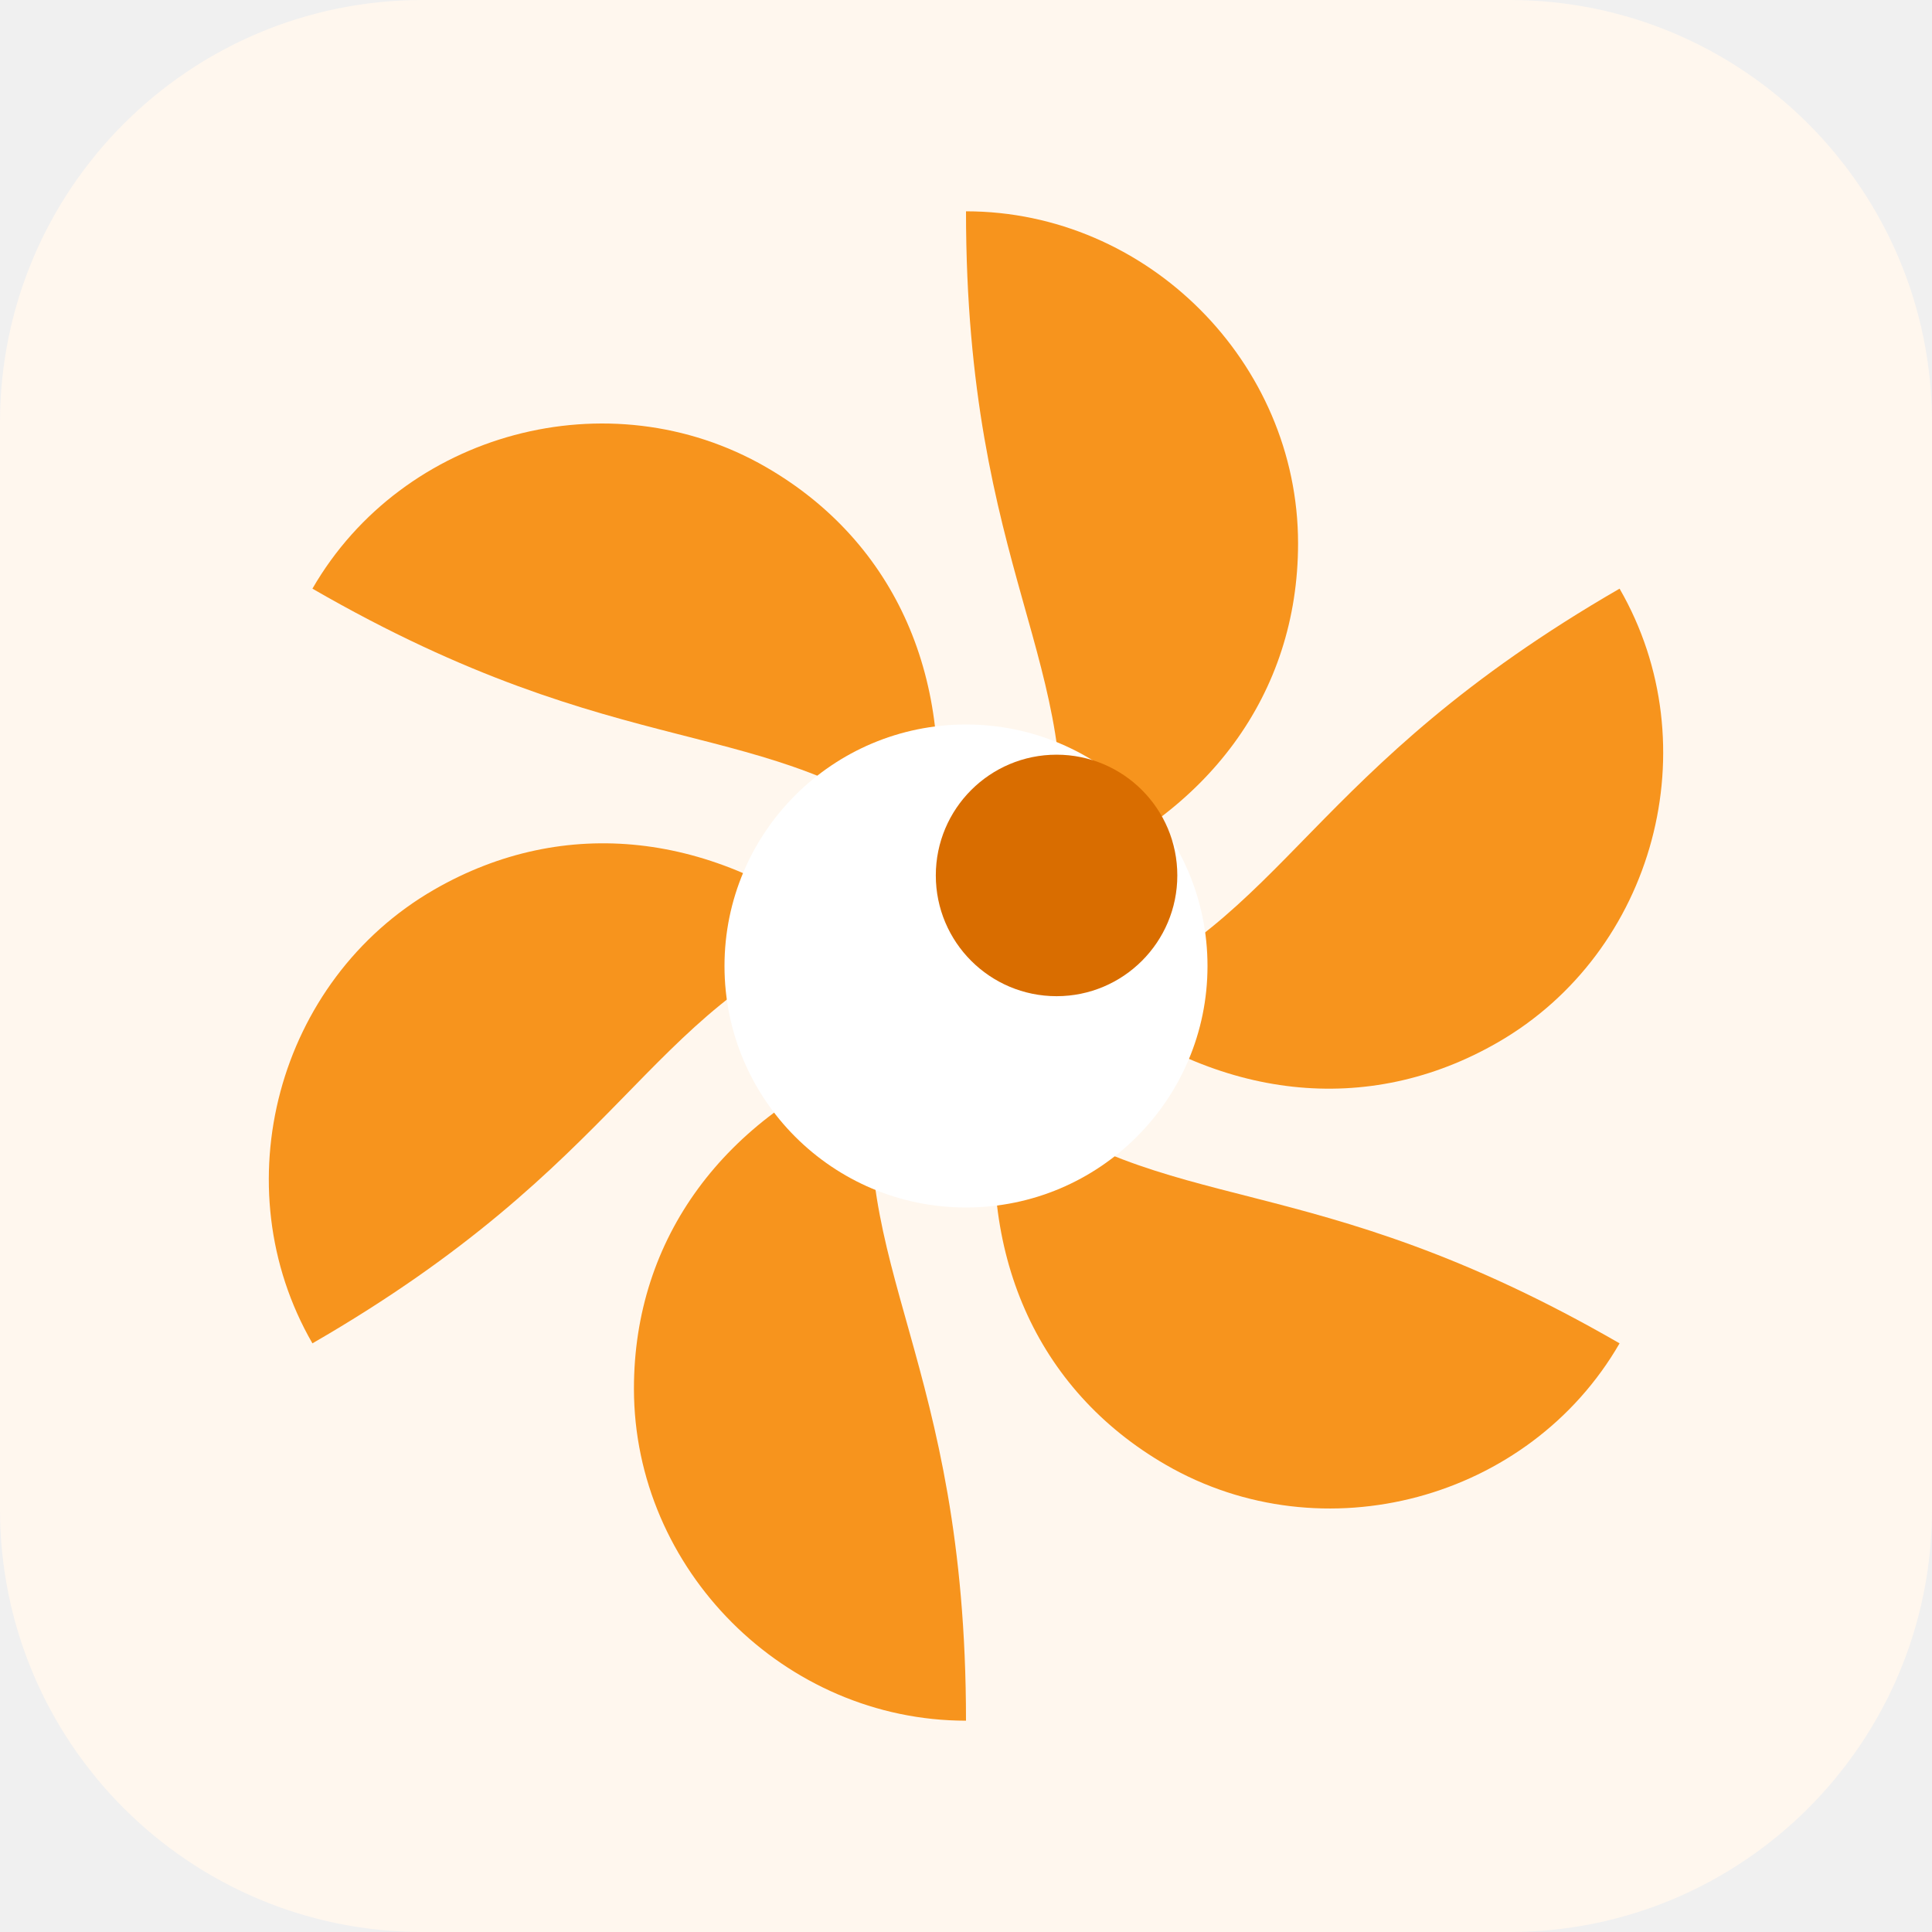
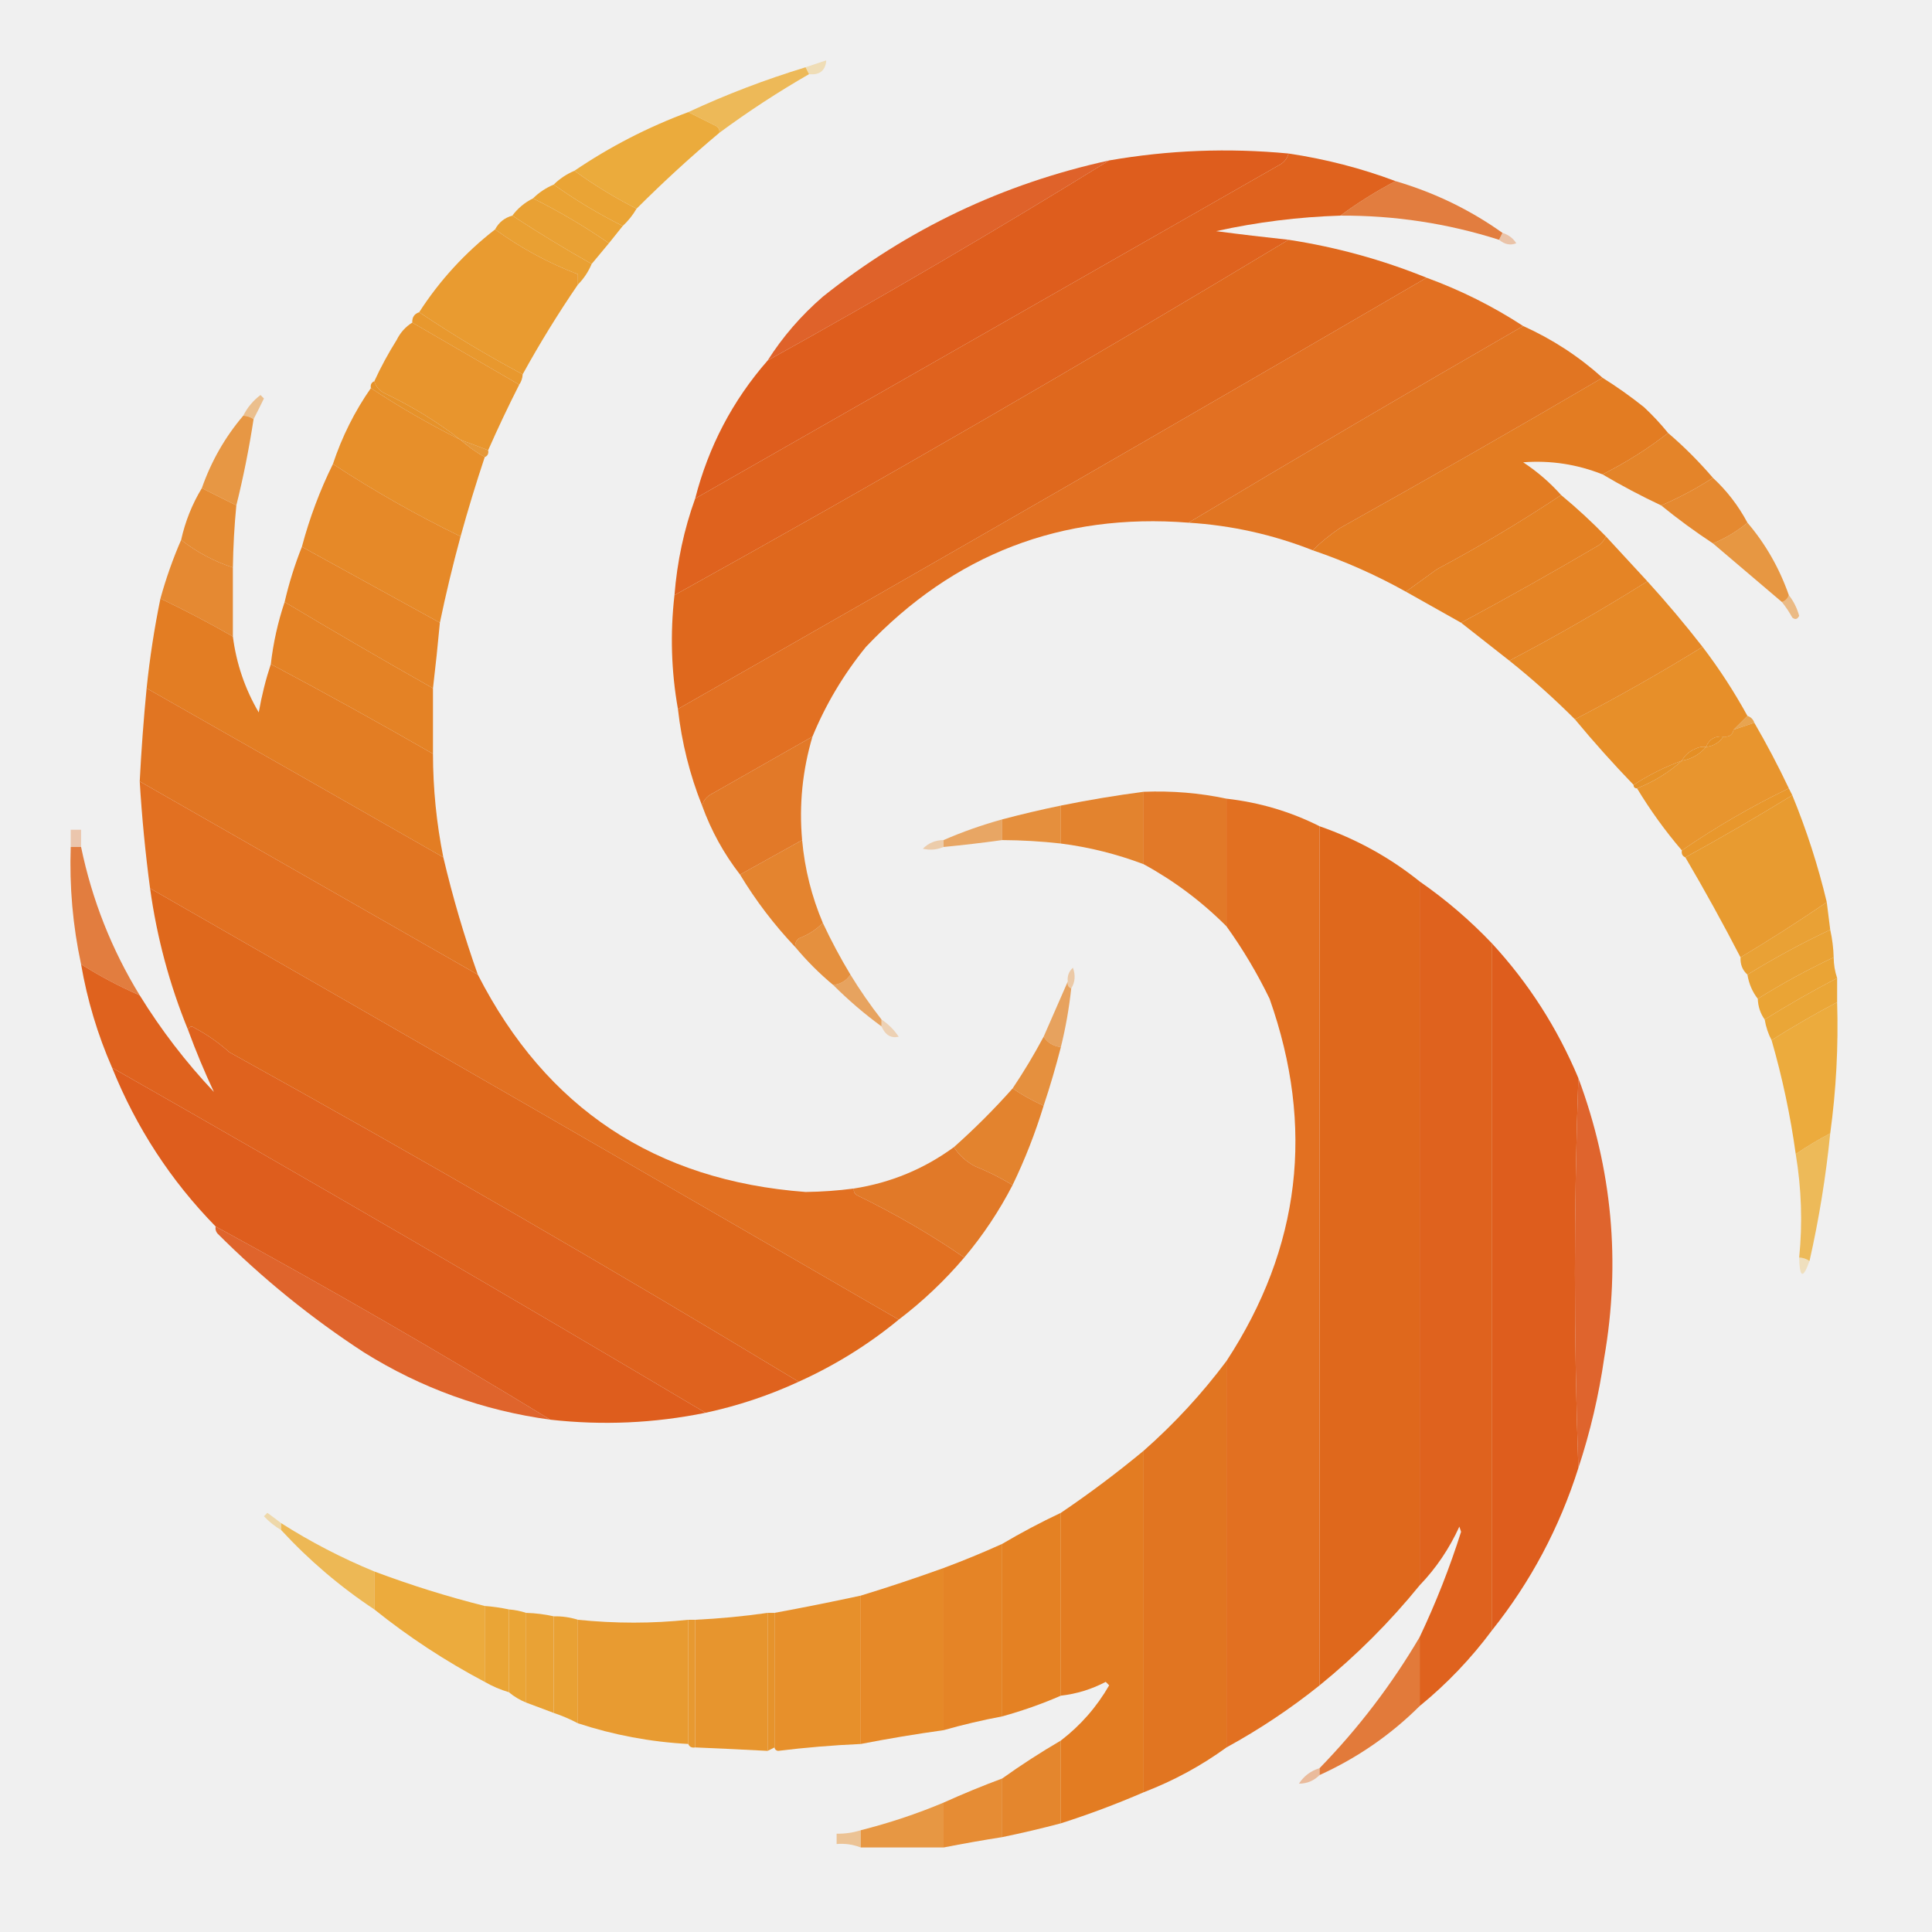
- <svg xmlns="http://www.w3.org/2000/svg" viewBox="0 0 64 64">
-   <rect width="64" height="64" rx="14" fill="#fff7ee" />
-   <g fill="#f7941d" transform="translate(32 32)">
-     <path d="M0-25c6 0 11 5 11 11 0 5-3 9-8 11C4-10 0-13 0-25z" />
-     <path d="M0-25c6 0 11 5 11 11 0 5-3 9-8 11C4-10 0-13 0-25z" transform="rotate(60)" />
-     <path d="M0-25c6 0 11 5 11 11 0 5-3 9-8 11C4-10 0-13 0-25z" transform="rotate(120)" />
-     <path d="M0-25c6 0 11 5 11 11 0 5-3 9-8 11C4-10 0-13 0-25z" transform="rotate(180)" />
-     <path d="M0-25c6 0 11 5 11 11 0 5-3 9-8 11C4-10 0-13 0-25z" transform="rotate(240)" />
-     <path d="M0-25c6 0 11 5 11 11 0 5-3 9-8 11C4-10 0-13 0-25z" transform="rotate(300)" />
-   </g>
-   <circle cx="32" cy="32" r="8" fill="#ffffff" />
-   <circle cx="35" cy="29" r="4" fill="#d96d00" />
+ <svg xmlns="http://www.w3.org/2000/svg" viewBox="40 240 540 560" width="64" height="64" style="shape-rendering:geometricPrecision; text-rendering:geometricPrecision; image-rendering:optimizeQuality; fill-rule:evenodd; clip-rule:evenodd">
+   <g>
+     <path d="M 264.5,261.5 C 264.167,260.833 263.833,260.167 263.5,259.5C 265.5,258.833 267.5,258.167 269.5,257.5C 269.254,260.47 267.588,261.803 264.5,261.5 Z" fill="#ecaf31" style="opacity:0.307" />
+   </g>
+   <g>
+     <path d="M 263.5,259.5 C 263.833,260.167 264.167,260.833 264.5,261.5C 255.528,266.656 246.862,272.322 238.5,278.5C 238.631,277.624 238.298,276.957 237.5,276.5C 234.81,275.147 232.144,273.814 229.5,272.5C 240.45,267.402 251.783,263.068 263.5,259.5 Z" fill="#ecab30" style="opacity:0.791" />
+   </g>
+   <g>
+     <path d="M 229.5,272.5 C 232.144,273.814 234.81,275.147 237.5,276.5C 238.298,276.957 238.631,277.624 238.5,278.5C 230.226,285.437 222.226,292.77 214.5,300.5C 208.16,297.271 202.16,293.604 196.5,289.5C 206.74,282.546 217.74,276.879 229.5,272.5 Z" fill="#eba52d" style="opacity:0.924" />
+   </g>
+   <g>
+     <path d="M 403.5,284.5 C 403.063,286.074 402.063,287.241 400.5,288C 344.135,320.18 287.802,352.347 231.5,384.5C 235.38,369.401 242.38,356.067 252.5,344.5C 286.022,325.911 319.022,306.578 351.5,286.5C 368.738,283.504 386.071,282.837 403.5,284.5 Z" fill="#dd5a19" style="opacity:0.984" />
+   </g>
+   <g>
+     <path d="M 403.5,284.5 C 414.191,286.089 424.524,288.755 434.5,292.5C 428.902,295.436 423.568,298.77 418.5,302.5C 406.361,302.881 394.361,304.381 382.5,307C 389.504,307.924 396.504,308.757 403.5,309.5C 344.943,344.792 285.609,379.125 225.5,412.5C 226.266,402.784 228.266,393.451 231.5,384.5C 287.802,352.347 344.135,320.18 400.5,288C 402.063,287.241 403.063,286.074 403.5,284.5 Z" fill="#de601a" style="opacity:0.981" />
+   </g>
+   <g>
+     <path d="M 351.5,286.5 C 319.022,306.578 286.022,325.911 252.5,344.5C 256.854,337.635 262.187,331.468 268.5,326C 293.017,306.41 320.684,293.243 351.5,286.5 Z" fill="#dd5619" style="opacity:0.92" />
+   </g>
+   <g>
+     <path d="M 196.5,289.5 C 202.16,293.604 208.16,297.271 214.5,300.5C 213.396,302.389 212.063,304.055 210.5,305.5C 203.466,301.988 196.799,297.988 190.5,293.5C 192.205,291.808 194.205,290.475 196.5,289.5 Z" fill="#eaa12c" style="opacity:0.952" />
+   </g>
+   <g>
+     <path d="M 434.5,292.5 C 445.747,295.794 456.081,300.794 465.5,307.5C 465.167,308.167 464.833,308.833 464.5,309.5C 449.579,304.749 434.246,302.416 418.5,302.5C 423.568,298.77 428.902,295.436 434.5,292.5 Z" fill="#df661b" style="opacity:0.833" />
+   </g>
+   <g>
+     <path d="M 190.5,293.5 C 196.799,297.988 203.466,301.988 210.5,305.5C 209.136,307.191 207.803,308.858 206.5,310.5C 199.532,305.678 192.199,301.344 184.5,297.5C 186.205,295.808 188.205,294.475 190.5,293.5 Z" fill="#eaa02b" style="opacity:0.951" />
+   </g>
+   <g>
+     <path d="M 184.5,297.5 C 192.199,301.344 199.532,305.678 206.5,310.5C 204.823,312.54 203.156,314.54 201.5,316.5C 193.67,312.086 186.003,307.419 178.5,302.5C 180.091,300.367 182.091,298.701 184.5,297.5 Z" fill="#e99e2c" style="opacity:0.956" />
+   </g>
+   <g>
+     <path d="M 178.5,302.5 C 186.003,307.419 193.67,312.086 201.5,316.5C 200.525,318.795 199.192,320.795 197.5,322.5C 197.5,321.5 197.5,320.5 197.5,319.5C 188.93,316.215 180.93,311.882 173.5,306.5C 174.579,304.457 176.246,303.124 178.5,302.5 Z" fill="#e99d2b" style="opacity:0.956" />
+   </g>
+   <g>
+     <path d="M 173.5,306.5 C 180.93,311.882 188.93,316.215 197.5,319.5C 197.5,320.5 197.5,321.5 197.5,322.5C 191.736,330.925 186.402,339.591 181.5,348.5C 171.198,343.015 161.198,337.015 151.5,330.5C 157.456,321.27 164.789,313.27 173.5,306.5 Z" fill="#e89829" style="opacity:0.966" />
+   </g>
+   <g>
+     <path d="M 465.5,307.5 C 467.2,308.016 468.533,309.016 469.5,310.5C 467.808,311.201 466.142,310.867 464.5,309.5C 464.833,308.833 465.167,308.167 465.5,307.5 Z" fill="#e06b1c" style="opacity:0.342" />
+   </g>
+   <g>
+     <path d="M 403.5,309.5 C 417.28,311.611 430.613,315.278 443.5,320.5C 371.476,362.484 299.142,404.151 226.5,445.5C 224.561,434.558 224.227,423.558 225.5,412.5C 285.609,379.125 344.943,344.792 403.5,309.5 Z" fill="#df671b" style="opacity:0.992" />
+   </g>
+   <g>
+     <path d="M 443.5,320.5 C 453.425,324.129 462.759,328.796 471.5,334.5C 438.934,353.276 406.601,372.276 374.5,391.5C 337.643,388.621 306.476,400.621 281,427.5C 274.522,435.468 269.355,444.135 265.5,453.5C 255.856,458.99 246.189,464.49 236.5,470C 234.937,470.759 233.937,471.926 233.5,473.5C 229.937,464.582 227.604,455.249 226.5,445.5C 299.142,404.151 371.476,362.484 443.5,320.5 Z" fill="#e16d1d" style="opacity:0.976" />
+   </g>
+   <g>
+     <path d="M 151.5,330.5 C 161.198,337.015 171.198,343.015 181.5,348.5C 181.443,349.609 181.11,350.609 180.5,351.5C 170.167,345.5 159.833,339.5 149.5,333.5C 149.427,331.973 150.094,330.973 151.5,330.5 Z" fill="#e79527" style="opacity:0.967" />
+   </g>
+   <g>
+     <path d="M 149.5,333.5 C 159.833,339.5 170.167,345.5 180.5,351.5C 177.292,357.821 174.292,364.154 171.5,370.5C 168.81,369.454 166.143,368.454 163.5,367.5C 156.796,362.298 149.463,357.798 141.5,354C 139.937,353.241 138.937,352.074 138.5,350.5C 140.388,346.394 142.554,342.394 145,338.5C 146.049,336.382 147.549,334.716 149.5,333.5 Z" fill="#e79227" style="opacity:0.97" />
+   </g>
+   <g>
+     <path d="M 471.5,334.5 C 479.982,338.327 487.648,343.327 494.5,349.5C 469.38,364.231 444.047,378.731 418.5,393C 415.58,394.946 412.913,397.113 410.5,399.5C 398.944,394.945 386.944,392.278 374.5,391.5C 406.601,372.276 438.934,353.276 471.5,334.5 Z" fill="#e1731e" style="opacity:0.984" />
+   </g>
+   <g>
+     <path d="M 494.5,349.5 C 498.617,352.068 502.617,354.902 506.5,358C 509.039,360.37 511.372,362.87 513.5,365.5C 507.674,370.047 501.341,374.047 494.5,377.5C 487.092,374.564 479.425,373.397 471.5,374C 475.612,376.712 479.278,379.878 482.5,383.5C 470.94,391.189 458.94,398.356 446.5,405C 443.433,407.188 440.433,409.355 437.5,411.5C 428.889,406.696 419.889,402.696 410.5,399.5C 412.913,397.113 415.58,394.946 418.5,393C 444.047,378.731 469.38,364.231 494.5,349.5 Z" fill="#e2791d" style="opacity:0.974" />
+   </g>
+   <g>
+     <path d="M 138.5,350.5 C 138.937,352.074 139.937,353.241 141.5,354C 149.463,357.798 156.796,362.298 163.5,367.5C 154.499,363.002 145.832,358.002 137.5,352.5C 137.328,351.508 137.662,350.842 138.5,350.5 Z" fill="#e58f25" style="opacity:0.974" />
+   </g>
+   <g>
+     <path d="M 137.5,352.5 C 145.832,358.002 154.499,363.002 163.5,367.5C 165.657,369.412 167.991,371.079 170.5,372.5C 167.969,380.095 165.635,387.762 163.5,395.5C 150.672,389.256 138.338,382.256 126.5,374.5C 129.132,366.57 132.798,359.237 137.5,352.5 Z" fill="#e68c24" style="opacity:0.97" />
+   </g>
+   <g>
+     <path d="M 103.5,361.5 C 102.609,360.89 101.609,360.557 100.5,360.5C 101.692,358.122 103.359,356.122 105.5,354.5C 105.833,354.833 106.167,355.167 106.5,355.5C 105.481,357.604 104.481,359.604 103.5,361.5 Z" fill="#e68a24" style="opacity:0.484" />
+   </g>
+   <g>
+     <path d="M 100.5,360.5 C 101.609,360.557 102.609,360.89 103.5,361.5C 102.195,370.025 100.528,378.359 98.5,386.5C 95.167,384.833 91.833,383.167 88.5,381.5C 91.239,373.677 95.239,366.677 100.5,360.5 Z" fill="#e58622" style="opacity:0.839" />
+   </g>
+   <g>
+     <path d="M 513.5,365.5 C 518.113,369.446 522.446,373.779 526.5,378.5C 521.74,381.588 516.74,384.255 511.5,386.5C 505.636,383.736 499.969,380.736 494.5,377.5C 501.341,374.047 507.674,370.047 513.5,365.5 Z" fill="#e37e1e" style="opacity:0.942" />
+   </g>
+   <g>
+     <path d="M 163.5,367.5 C 166.143,368.454 168.81,369.454 171.5,370.5C 171.672,371.492 171.338,372.158 170.5,372.5C 167.991,371.079 165.657,369.412 163.5,367.5 Z" fill="#e58f25" style="opacity:0.91" />
+   </g>
+   <g>
+     <path d="M 126.5,374.5 C 138.338,382.256 150.672,389.256 163.5,395.5C 161.243,403.791 159.243,412.124 157.5,420.5C 144.126,413.148 130.792,405.815 117.5,398.5C 119.736,390.115 122.736,382.115 126.5,374.5 Z" fill="#e58622" style="opacity:0.969" />
+   </g>
+   <g>
+     <path d="M 526.5,378.5 C 530.548,382.254 533.882,386.587 536.5,391.5C 533.534,393.988 530.201,395.988 526.5,397.5C 521.284,394.066 516.284,390.399 511.5,386.5C 516.74,384.255 521.74,381.588 526.5,378.5 Z" fill="#e48120" style="opacity:0.923" />
+   </g>
+   <g>
+     <path d="M 88.5,381.5 C 91.833,383.167 95.167,384.833 98.5,386.5C 97.926,392.484 97.593,398.484 97.5,404.5C 92.04,402.709 87.04,400.042 82.5,396.5C 83.704,391.105 85.704,386.105 88.5,381.5 Z" fill="#e48120" style="opacity:0.914" />
+   </g>
+   <g>
+     <path d="M 482.5,383.5 C 487.065,387.277 491.398,391.277 495.5,395.5C 495.047,396.458 494.381,397.292 493.5,398C 480.32,405.757 466.986,413.257 453.5,420.5C 448.194,417.512 442.861,414.512 437.5,411.5C 440.433,409.355 443.433,407.188 446.5,405C 458.94,398.356 470.94,391.189 482.5,383.5 Z" fill="#e37e1e" style="opacity:0.974" />
+   </g>
+   <g>
+     <path d="M 536.5,391.5 C 541.761,397.677 545.761,404.677 548.5,412.5C 548.167,413.5 547.5,414.167 546.5,414.5C 539.808,408.804 533.142,403.137 526.5,397.5C 530.201,395.988 533.534,393.988 536.5,391.5 Z" fill="#e58622" style="opacity:0.847" />
+   </g>
+   <g>
+     <path d="M 495.5,395.5 C 499.472,399.807 503.472,404.141 507.5,408.5C 494.425,416.701 481.092,424.368 467.5,431.5C 462.794,427.822 458.128,424.156 453.5,420.5C 466.986,413.257 480.32,405.757 493.5,398C 494.381,397.292 495.047,396.458 495.5,395.5 Z" fill="#e48120" style="opacity:0.974" />
+   </g>
+   <g>
+     <path d="M 82.5,396.5 C 87.04,400.042 92.04,402.709 97.5,404.5C 97.5,411.167 97.5,417.833 97.5,424.5C 90.653,420.576 83.653,416.91 76.5,413.5C 78.128,407.612 80.128,401.946 82.5,396.5 Z" fill="#e37e1e" style="opacity:0.906" />
+   </g>
+   <g>
+     <path d="M 117.5,398.5 C 130.792,405.815 144.126,413.148 157.5,420.5C 156.915,426.843 156.249,433.176 155.5,439.5C 141.093,431.357 126.76,423.024 112.5,414.5C 113.768,409.029 115.435,403.696 117.5,398.5 Z" fill="#e48120" style="opacity:0.972" />
+   </g>
+   <g>
+     <path d="M 507.5,408.5 C 513.061,414.608 518.394,420.941 523.5,427.5C 511.378,434.975 499.044,441.975 486.5,448.5C 480.439,442.434 474.106,436.767 467.5,431.5C 481.092,424.368 494.425,416.701 507.5,408.5 Z" fill="#e58622" style="opacity:0.973" />
+   </g>
+   <g>
+     <path d="M 548.5,412.5 C 549.864,414.22 550.864,416.22 551.5,418.5C 550.998,419.521 550.332,419.688 549.5,419C 548.614,417.385 547.614,415.885 546.5,414.5C 547.5,414.167 548.167,413.5 548.5,412.5 Z" fill="#e68a24" style="opacity:0.53" />
+   </g>
+   <g>
+     <path d="M 76.5,413.5 C 83.653,416.91 90.653,420.576 97.5,424.5C 98.51,432.364 101.01,439.697 105,446.5C 105.858,441.626 107.024,436.96 108.5,432.5C 124.346,440.921 140.013,449.588 155.5,458.5C 155.515,468.616 156.515,478.616 158.5,488.5C 129.79,472.097 101.124,455.764 72.5,439.5C 73.401,430.762 74.734,422.096 76.5,413.5 Z" fill="#e2791d" style="opacity:0.97" />
+   </g>
+   <g>
+     <path d="M 112.5,414.5 C 126.76,423.024 141.093,431.357 155.5,439.5C 155.5,445.833 155.5,452.167 155.5,458.5C 140.013,449.588 124.346,440.921 108.5,432.5C 109.207,426.339 110.541,420.339 112.5,414.5 Z" fill="#e37e1e" style="opacity:0.966" />
+   </g>
+   <g>
+     <path d="M 523.5,427.5 C 528.342,433.854 532.675,440.521 536.5,447.5C 535.167,448.833 533.833,450.167 532.5,451.5C 532.179,453.048 531.179,453.715 529.5,453.5C 527.067,453.273 525.401,454.273 524.5,456.5C 523.448,456.351 522.448,456.517 521.5,457C 519.681,457.74 518.348,458.907 517.5,460.5C 512.603,462.282 507.937,464.615 503.5,467.5C 497.609,461.396 491.942,455.063 486.5,448.5C 499.044,441.975 511.378,434.975 523.5,427.5 Z" fill="#e68c24" style="opacity:0.973" />
+   </g>
+   <g>
+     <path d="M 72.5,439.5 C 101.124,455.764 129.79,472.097 158.5,488.5C 161.216,500.034 164.549,511.367 168.5,522.5C 135.838,503.835 103.171,485.169 70.5,466.5C 70.96,457.472 71.627,448.472 72.5,439.5 Z" fill="#e1731e" style="opacity:0.983" />
+   </g>
+   <g>
+     <path d="M 536.5,447.5 C 537.5,447.833 538.167,448.5 538.5,449.5C 536.5,450.167 534.5,450.833 532.5,451.5C 533.833,450.167 535.167,448.833 536.5,447.5 Z" fill="#e58f25" style="opacity:0.788" />
+   </g>
+   <g>
+     <path d="M 538.5,449.5 C 542.088,455.675 545.422,462.009 548.5,468.5C 537.667,473.746 527.334,479.746 517.5,486.5C 512.679,480.862 508.346,474.862 504.5,468.5C 509.372,466.571 513.705,463.905 517.5,460.5C 520.326,460.002 522.66,458.669 524.5,456.5C 526.674,456.25 528.341,455.25 529.5,453.5C 531.179,453.715 532.179,453.048 532.5,451.5C 534.5,450.833 536.5,450.167 538.5,449.5 Z" fill="#e79227" style="opacity:0.968" />
+   </g>
+   <g>
+     <path d="M 681.5,450.5 C 710.502,450.333 739.502,450.5 768.5,451C 789.826,452.143 798.993,463.309 796,484.5C 786.562,487.022 777.062,489.355 767.5,491.5C 767.5,486.5 767.5,481.5 767.5,476.5C 738.833,476.5 710.167,476.5 681.5,476.5C 681.5,485.167 681.5,493.833 681.5,502.5C 711.835,502.333 742.168,502.5 772.5,503C 788.064,503.232 796.564,511.066 798,526.5C 798.667,538.167 798.667,549.833 798,561.5C 796.294,577.803 787.127,585.969 770.5,586C 736.47,586.951 702.47,586.617 668.5,585C 655.665,582.493 648.832,574.66 648,561.5C 647.501,557.179 647.334,552.846 647.5,548.5C 657.14,547.047 666.64,545.047 676,542.5C 676.499,548.157 676.666,553.824 676.5,559.5C 707.5,559.5 738.5,559.5 769.5,559.5C 769.5,549.833 769.5,540.167 769.5,530.5C 739.831,530.667 710.165,530.5 680.5,530C 665.844,530.446 657.01,523.613 654,509.5C 653.091,495.453 653.425,481.453 655,467.5C 656.602,462.123 659.769,457.956 664.5,455C 670.175,453 675.842,451.5 681.5,450.5 Z" fill="#070403" style="opacity:0.933" />
+   </g>
+   <g>
+     <path d="M 861.5,450.5 C 872.415,450.18 883.248,450.513 894,451.5C 894.333,469.5 894.667,487.5 895,505.5C 919.167,487.333 943.333,469.167 967.5,451C 982.496,450.5 997.496,450.333 1012.5,450.5C 1012.44,452.592 1011.44,454.092 1009.5,455C 981.148,474.509 953.148,494.509 925.5,515C 957.695,538.028 990.028,560.861 1022.5,583.5C 1023.39,584.325 1023.72,585.325 1023.5,586.5C 1006.5,586.667 989.497,586.5 972.5,586C 946.667,566.833 920.833,547.667 895,528.5C 894.667,547.5 894.333,566.5 894,585.5C 883.248,586.487 872.415,586.82 861.5,586.5C 861.5,541.167 861.5,495.833 861.5,450.5 Z" fill="#070403" style="opacity:0.941" />
+   </g>
+   <g>
+     <path d="M 1025.5,450.5 C 1039.5,450.333 1053.5,450.5 1067.5,451C 1082.31,468.308 1097.64,485.142 1113.5,501.5C 1128.5,484.833 1143.5,468.167 1158.5,451.5C 1171.17,450.167 1183.83,450.167 1196.5,451.5C 1173.82,476.01 1150.99,500.344 1128,524.5C 1127.67,544.833 1127.33,565.167 1127,585.5C 1116.25,586.487 1105.41,586.82 1094.5,586.5C 1094.67,566.164 1094.5,545.831 1094,525.5C 1071.36,501.526 1048.69,477.526 1026,453.5C 1025.52,452.552 1025.35,451.552 1025.5,450.5 Z" fill="#070403" style="opacity:0.94" />
+   </g>
+   <g>
+     <path d="M 1330.5,450.5 C 1375.83,450.5 1421.17,450.5 1466.5,450.5C 1466.5,459.167 1466.5,467.833 1466.5,476.5C 1431.83,476.333 1397.17,476.5 1362.5,477C 1363.83,487.667 1363.83,498.333 1362.5,509C 1381.5,509.5 1400.5,509.667 1419.5,509.5C 1419.5,518.167 1419.5,526.833 1419.5,535.5C 1400.5,535.333 1381.5,535.5 1362.5,536C 1363.66,552.426 1363.82,568.926 1363,585.5C 1352.25,586.487 1341.41,586.82 1330.5,586.5C 1330.5,541.167 1330.5,495.833 1330.5,450.5 Z" fill="#070403" style="opacity:0.926" />
+   </g>
+   <g>
+     <path d="M 1503.5,450.5 C 1514.41,450.18 1525.25,450.513 1536,451.5C 1536.67,496.167 1536.67,540.833 1536,585.5C 1525.25,586.487 1514.41,586.82 1503.5,586.5C 1503.5,541.167 1503.5,495.833 1503.5,450.5 Z" fill="#070403" style="opacity:0.928" />
+   </g>
+   <g>
+     <path d="M 1603.5,450.5 C 1643.17,450.333 1682.83,450.5 1722.5,451C 1735.67,450.982 1744.17,457.149 1748,469.5C 1748.96,486.9 1748.62,504.233 1747,521.5C 1742.06,531.562 1733.89,536.395 1722.5,536C 1716.17,536.333 1709.83,536.667 1703.5,537C 1722.65,552.74 1741.98,568.24 1761.5,583.5C 1762.39,584.325 1762.72,585.325 1762.5,586.5C 1747.5,586.667 1732.5,586.5 1717.5,586C 1699.83,569.667 1682.17,553.333 1664.5,537C 1654.5,536.333 1644.5,536.333 1634.5,537C 1635.66,553.093 1635.82,569.259 1635,585.5C 1624.58,586.487 1614.08,586.82 1603.5,586.5C 1603.5,541.167 1603.5,495.833 1603.5,450.5 Z M 1634.5,477.5 C 1647.16,476.833 1660,476.5 1673,476.5C 1686.9,476.359 1700.73,476.859 1714.5,478C 1715.89,479.171 1716.73,480.671 1717,482.5C 1717.91,491.244 1717.58,499.911 1716,508.5C 1714.83,509.893 1713.33,510.727 1711.5,511C 1685.83,511.667 1660.17,511.667 1634.5,511C 1635.83,499.735 1635.83,488.569 1634.5,477.5 Z" fill="#070403" style="opacity:0.939" />
+   </g>
+   <g>
+     <path d="M 1810.5,450.5 C 1856.17,450.5 1901.83,450.5 1947.5,450.5C 1947.5,458.833 1947.5,467.167 1947.5,475.5C 1912.5,475.5 1877.5,475.5 1842.5,475.5C 1842.5,484.833 1842.5,494.167 1842.5,503.5C 1863.32,503.012 1883.98,503.512 1904.5,505C 1903.18,512.137 1903.18,519.303 1904.5,526.5C 1883.84,527.5 1863.18,527.833 1842.5,527.5C 1842.5,538.167 1842.5,548.833 1842.5,559.5C 1878.17,559.5 1913.83,559.5 1949.5,559.5C 1949.5,568.5 1949.5,577.5 1949.5,586.5C 1903.17,586.667 1856.83,586.5 1810.5,586C 1809.17,540.833 1809.17,495.667 1810.5,450.5 Z" fill="#070403" style="opacity:0.934" />
+   </g>
+   <g>
+     <path d="M 265.5,453.5 C 262.591,463.343 261.591,473.343 262.5,483.5C 256.496,486.835 250.496,490.169 244.5,493.5C 239.807,487.452 236.141,480.785 233.5,473.5C 233.937,471.926 234.937,470.759 236.5,470C 246.189,464.49 255.856,458.99 265.5,453.5 Z" fill="#e1731e" style="opacity:0.949" />
+   </g>
+   <g>
+     <path d="M 529.5,453.5 C 528.341,455.25 526.674,456.25 524.5,456.5C 525.401,454.273 527.067,453.273 529.5,453.5 Z" fill="#e58f25" style="opacity:1" />
+   </g>
+   <g>
+     <path d="M 524.5,456.5 C 522.66,458.669 520.326,460.002 517.5,460.5C 518.348,458.907 519.681,457.74 521.5,457C 522.448,456.517 523.448,456.351 524.5,456.5 Z" fill="#e58f25" style="opacity:1" />
+   </g>
+   <g>
+     <path d="M 517.5,460.5 C 513.705,463.905 509.372,466.571 504.5,468.5C 503.833,468.5 503.5,468.167 503.5,467.5C 507.937,464.615 512.603,462.282 517.5,460.5 Z" fill="#e58f25" style="opacity:0.981" />
+   </g>
+   <g>
+     <path d="M 70.5,466.5 C 103.171,485.169 135.838,503.835 168.5,522.5C 188.283,561.237 219.949,582.237 263.5,585.5C 268.215,585.443 272.882,585.11 277.5,584.5C 277.369,585.376 277.702,586.043 278.5,586.5C 289.411,591.797 299.744,597.797 309.5,604.5C 303.798,611.203 297.464,617.203 290.5,622.5C 218.239,580.642 145.905,538.975 73.5,497.5C 72.127,487.207 71.127,476.874 70.5,466.5 Z" fill="#e16d1d" style="opacity:0.977" />
+   </g>
+   <g>
+     <path d="M 548.5,468.5 C 548.833,469.167 549.167,469.833 549.5,470.5C 539.335,476.75 529.002,482.75 518.5,488.5C 517.662,488.158 517.328,487.492 517.5,486.5C 527.334,479.746 537.667,473.746 548.5,468.5 Z" fill="#e79527" style="opacity:0.976" />
+   </g>
+   <g>
+     <path d="M 361.5,469.5 C 361.5,476.5 361.5,483.5 361.5,490.5C 353.741,487.56 345.741,485.56 337.5,484.5C 337.5,480.833 337.5,477.167 337.5,473.5C 345.482,471.884 353.482,470.551 361.5,469.5 Z" fill="#e2791d" style="opacity:0.921" />
+   </g>
+   <g>
+     <path d="M 361.5,469.5 C 369.729,469.178 377.729,469.845 385.5,471.5C 385.5,483.833 385.5,496.167 385.5,508.5C 378.325,501.314 370.325,495.314 361.5,490.5C 361.5,483.5 361.5,476.5 361.5,469.5 Z" fill="#e1731e" style="opacity:0.947" />
+   </g>
+   <g>
+     <path d="M 549.5,470.5 C 553.639,480.585 556.973,490.918 559.5,501.5C 551.29,507.1 542.957,512.433 534.5,517.5C 529.424,507.68 524.091,498.014 518.5,488.5C 529.002,482.75 539.335,476.75 549.5,470.5 Z" fill="#e89829" style="opacity:0.963" />
+   </g>
+   <g>
+     <path d="M 385.5,471.5 C 395.067,472.581 404.067,475.248 412.5,479.5C 412.5,562.5 412.5,645.5 412.5,728.5C 404.049,735.277 395.049,741.277 385.5,746.5C 385.5,709.167 385.5,671.833 385.5,634.5C 406.977,601.678 411.144,566.678 398,529.5C 394.403,522.091 390.237,515.091 385.5,508.5C 385.5,496.167 385.5,483.833 385.5,471.5 Z" fill="#e16d1d" style="opacity:0.978" />
+   </g>
+   <g>
+     <path d="M 337.5,473.5 C 337.5,477.167 337.5,480.833 337.5,484.5C 331.855,483.866 326.189,483.532 320.5,483.5C 320.5,481.5 320.5,479.5 320.5,477.5C 326.126,476.01 331.793,474.677 337.5,473.5 Z" fill="#e37e1e" style="opacity:0.855" />
+   </g>
+   <g>
+     <path d="M 320.5,477.5 C 320.5,479.5 320.5,481.5 320.5,483.5C 314.862,484.286 309.195,484.952 303.5,485.5C 303.5,484.833 303.5,484.167 303.5,483.5C 308.941,481.129 314.608,479.129 320.5,477.5 Z" fill="#e48120" style="opacity:0.67" />
+   </g>
+   <g>
+     <path d="M 412.5,479.5 C 423.169,483.204 432.835,488.537 441.5,495.5C 441.5,563.5 441.5,631.5 441.5,699.5C 432.833,710.167 423.167,719.833 412.5,728.5C 412.5,645.5 412.5,562.5 412.5,479.5 Z" fill="#df671b" style="opacity:0.994" />
+   </g>
+   <g>
+     <path d="M 53.5,485.5 C 52.5,485.5 51.5,485.5 50.5,485.5C 50.5,483.833 50.5,482.167 50.5,480.5C 51.5,480.5 52.5,480.5 53.5,480.5C 53.5,482.167 53.5,483.833 53.5,485.5 Z" fill="#e06b1c" style="opacity:0.319" />
+   </g>
+   <g>
+     <path d="M 262.5,483.5 C 263.25,491.833 265.25,499.833 268.5,507.5C 266.572,509.474 264.239,510.974 261.5,512C 260.748,512.671 260.414,513.504 260.5,514.5C 254.406,508.074 249.073,501.074 244.5,493.5C 250.496,490.169 256.496,486.835 262.5,483.5 Z" fill="#e2791d" style="opacity:0.914" />
+   </g>
+   <g>
+     <path d="M 303.5,483.5 C 303.5,484.167 303.5,484.833 303.5,485.5C 301.545,486.323 299.545,486.49 297.5,486C 299.158,484.337 301.158,483.504 303.5,483.5 Z" fill="#e58421" style="opacity:0.339" />
+   </g>
+   <g>
+     <path d="M 50.5,485.5 C 51.5,485.5 52.5,485.5 53.5,485.5C 56.682,500.857 62.349,515.191 70.5,528.5C 64.594,525.922 58.928,522.922 53.5,519.5C 51.101,508.338 50.101,497.005 50.5,485.5 Z" fill="#df661b" style="opacity:0.835" />
+   </g>
+   <g>
+     <path d="M 441.5,495.5 C 449.114,500.781 456.114,506.781 462.5,513.5C 462.5,579.833 462.5,646.167 462.5,712.5C 456.396,720.726 449.396,728.059 441.5,734.5C 441.5,727.833 441.5,721.167 441.5,714.5C 446.186,704.624 450.186,694.458 453.5,684C 453.333,683.5 453.167,683 453,682.5C 450.086,688.891 446.253,694.558 441.5,699.5C 441.5,631.5 441.5,563.5 441.5,495.5 Z" fill="#de601a" style="opacity:0.982" />
+   </g>
+   <g>
+     <path d="M 73.5,497.5 C 145.905,538.975 218.239,580.642 290.5,622.5C 281.709,629.738 272.042,635.738 261.5,640.5C 207.176,607.666 152.176,575.832 96.5,545C 93.422,542.248 90.089,539.914 86.5,538C 85.563,537.308 84.897,537.475 84.5,538.5C 79.138,525.395 75.472,511.728 73.5,497.5 Z" fill="#df671b" style="opacity:0.993" />
+   </g>
+   <g>
+     <path d="M 559.5,501.5 C 559.833,504.167 560.167,506.833 560.5,509.5C 552.274,513.386 544.274,517.72 536.5,522.5C 535.069,521.22 534.402,519.553 534.5,517.5C 542.957,512.433 551.29,507.1 559.5,501.5 Z" fill="#e99d2b" style="opacity:0.948" />
+   </g>
+   <g>
+     <path d="M 268.5,507.5 C 270.912,512.659 273.579,517.659 276.5,522.5C 275.341,524.25 273.674,525.25 271.5,525.5C 267.5,522.167 263.833,518.5 260.5,514.5C 260.414,513.504 260.748,512.671 261.5,512C 264.239,510.974 266.572,509.474 268.5,507.5 Z" fill="#e37e1e" style="opacity:0.846" />
+   </g>
+   <g>
+     <path d="M 560.5,509.5 C 561.092,512.127 561.425,514.794 561.5,517.5C 553.933,521.065 546.6,525.065 539.5,529.5C 537.935,527.491 536.935,525.157 536.5,522.5C 544.274,517.72 552.274,513.386 560.5,509.5 Z" fill="#e99e2c" style="opacity:0.952" />
+   </g>
+   <g>
+     <path d="M 462.5,513.5 C 473.077,524.969 481.41,537.969 487.5,552.5C 486.167,590.167 486.167,627.833 487.5,665.5C 482.01,682.82 473.677,698.487 462.5,712.5C 462.5,646.167 462.5,579.833 462.5,513.5 Z" fill="#dd5a19" style="opacity:0.984" />
+   </g>
+   <g>
+     <path d="M 561.5,517.5 C 561.517,519.565 561.85,521.565 562.5,523.5C 555.297,527.264 548.297,531.264 541.5,535.5C 540.262,533.786 539.595,531.786 539.5,529.5C 546.6,525.065 553.933,521.065 561.5,517.5 Z" fill="#eaa02b" style="opacity:0.946" />
+   </g>
+   <g>
+     <path d="M 53.5,519.5 C 58.928,522.922 64.594,525.922 70.5,528.5C 76.685,538.527 83.852,547.86 92,556.5C 89.294,550.735 86.794,544.735 84.5,538.5C 84.897,537.475 85.563,537.308 86.5,538C 90.089,539.914 93.422,542.248 96.5,545C 152.176,575.832 207.176,607.666 261.5,640.5C 252.852,644.494 243.852,647.494 234.5,649.5C 177.557,615.689 120.224,582.355 62.5,549.5C 58.294,539.88 55.294,529.88 53.5,519.5 Z" fill="#de601a" style="opacity:0.983" />
+   </g>
+   <g>
+     <path d="M 340.5,526.5 C 339.662,526.158 339.328,525.492 339.5,524.5C 339.312,522.897 339.812,521.563 341,520.5C 341.789,522.712 341.622,524.712 340.5,526.5 Z" fill="#e58421" style="opacity:0.357" />
+   </g>
+   <g>
+     <path d="M 276.5,522.5 C 279.253,527.008 282.253,531.341 285.5,535.5C 285.5,536.167 285.5,536.833 285.5,537.5C 280.533,533.868 275.867,529.868 271.5,525.5C 273.674,525.25 275.341,524.25 276.5,522.5 Z" fill="#e48120" style="opacity:0.694" />
+   </g>
+   <g>
+     <path d="M 562.5,523.5 C 562.5,525.833 562.5,528.167 562.5,530.5C 556.035,533.9 549.702,537.567 543.5,541.5C 542.542,539.698 541.875,537.698 541.5,535.5C 548.297,531.264 555.297,527.264 562.5,523.5 Z" fill="#eaa12c" style="opacity:0.938" />
+   </g>
+   <g>
+     <path d="M 339.5,524.5 C 339.328,525.492 339.662,526.158 340.5,526.5C 339.885,532.243 338.885,537.909 337.5,543.5C 335.326,543.25 333.659,542.25 332.5,540.5C 334.869,535.103 337.203,529.77 339.5,524.5 Z" fill="#e48120" style="opacity:0.697" />
+   </g>
+   <g>
+     <path d="M 562.5,530.5 C 562.892,543.281 562.225,555.948 560.5,568.5C 557.067,570.313 553.734,572.313 550.5,574.5C 548.956,563.327 546.623,552.327 543.5,541.5C 549.702,537.567 556.035,533.9 562.5,530.5 Z" fill="#eba52d" style="opacity:0.916" />
+   </g>
+   <g>
+     <path d="M 285.5,535.5 C 287.479,536.812 289.145,538.479 290.5,540.5C 288.267,541.016 286.6,540.016 285.5,537.5C 285.5,536.833 285.5,536.167 285.5,535.5 Z" fill="#e58421" style="opacity:0.287" />
+   </g>
+   <g>
+     <path d="M 332.5,540.5 C 333.659,542.25 335.326,543.25 337.5,543.5C 336.03,549.242 334.363,554.908 332.5,560.5C 329.339,559.087 326.339,557.42 323.5,555.5C 326.766,550.63 329.766,545.63 332.5,540.5 Z" fill="#e37e1e" style="opacity:0.844" />
+   </g>
+   <g>
+     <path d="M 62.5,549.5 C 120.224,582.355 177.557,615.689 234.5,649.5C 219.613,652.533 204.613,653.2 189.5,651.5C 157.725,632.104 125.391,613.438 92.5,595.5C 79.517,582.224 69.517,566.891 62.5,549.5 Z" fill="#dd5a19" style="opacity:0.984" />
+   </g>
+   <g>
+     <path d="M 487.5,552.5 C 497.297,578.769 499.797,605.769 495,633.5C 493.439,644.409 490.939,655.076 487.5,665.5C 486.167,627.833 486.167,590.167 487.5,552.5 Z" fill="#dd5619" style="opacity:0.908" />
+   </g>
+   <g>
+     <path d="M 323.5,555.5 C 326.339,557.42 329.339,559.087 332.5,560.5C 330.087,568.408 327.087,576.075 323.5,583.5C 320.03,581.391 316.363,579.558 312.5,578C 309.957,576.618 307.957,574.785 306.5,572.5C 312.5,567.167 318.167,561.5 323.5,555.5 Z" fill="#e2791d" style="opacity:0.919" />
+   </g>
+   <g>
+     <path d="M 560.5,568.5 C 559.257,580.959 557.257,593.292 554.5,605.5C 553.609,604.89 552.609,604.557 551.5,604.5C 552.504,594.518 552.17,584.518 550.5,574.5C 553.734,572.313 557.067,570.313 560.5,568.5 Z" fill="#ecab30" style="opacity:0.788" />
+   </g>
+   <g>
+     <path d="M 306.5,572.5 C 307.957,574.785 309.957,576.618 312.5,578C 316.363,579.558 320.03,581.391 323.5,583.5C 319.584,591.067 314.918,598.067 309.5,604.5C 299.744,597.797 289.411,591.797 278.5,586.5C 277.702,586.043 277.369,585.376 277.5,584.5C 288.181,582.832 297.847,578.832 306.5,572.5 Z" fill="#e1731e" style="opacity:0.951" />
+   </g>
+   <g>
+     <path d="M 92.5,595.5 C 125.391,613.438 157.725,632.104 189.5,651.5C 170.096,648.866 152.096,642.366 135.5,632C 120.174,622.015 106.007,610.515 93,597.5C 92.536,596.906 92.369,596.239 92.5,595.5 Z" fill="#dd5619" style="opacity:0.913" />
+   </g>
+   <g>
+     <path d="M 551.5,604.5 C 552.609,604.557 553.609,604.89 554.5,605.5C 552.626,610.78 551.626,610.446 551.5,604.5 Z" fill="#ecaf31" style="opacity:0.268" />
+   </g>
+   <g>
+     <path d="M 385.5,634.5 C 385.5,671.833 385.5,709.167 385.5,746.5C 378.142,751.849 370.142,756.182 361.5,759.5C 361.5,726.5 361.5,693.5 361.5,660.5C 370.421,652.635 378.421,643.968 385.5,634.5 Z" fill="#e1731e" style="opacity:0.986" />
+   </g>
+   <g>
+     <path d="M 361.5,660.5 C 361.5,693.5 361.5,726.5 361.5,759.5C 353.655,762.893 345.655,765.893 337.5,768.5C 337.5,760.5 337.5,752.5 337.5,744.5C 343.204,740.126 347.871,734.793 351.5,728.5C 351.167,728.167 350.833,727.833 350.5,727.5C 346.4,729.645 342.067,730.978 337.5,731.5C 337.5,713.833 337.5,696.167 337.5,678.5C 345.759,672.916 353.759,666.916 361.5,660.5 Z" fill="#e2791d" style="opacity:0.975" />
+   </g>
+   <g>
+     <path d="M 111.5,681.5 C 111.5,682.167 111.5,682.833 111.5,683.5C 109.642,682.405 107.975,681.071 106.5,679.5C 106.833,679.167 107.167,678.833 107.5,678.5C 108.901,679.521 110.235,680.521 111.5,681.5 Z" fill="#ecaf31" style="opacity:0.367" />
+   </g>
+   <g>
+     <path d="M 337.5,678.5 C 337.5,696.167 337.5,713.833 337.5,731.5C 332.043,733.876 326.377,735.876 320.5,737.5C 320.5,720.833 320.5,704.167 320.5,687.5C 325.969,684.264 331.636,681.264 337.5,678.5 Z" fill="#e37e1e" style="opacity:0.973" />
+   </g>
+   <g>
+     <path d="M 111.5,681.5 C 120.06,686.947 129.06,691.614 138.5,695.5C 138.5,699.167 138.5,702.833 138.5,706.5C 128.593,699.929 119.593,692.262 111.5,683.5C 111.5,682.833 111.5,682.167 111.5,681.5 Z" fill="#ecab30" style="opacity:0.807" />
+   </g>
+   <g>
+     <path d="M 320.5,687.5 C 320.5,704.167 320.5,720.833 320.5,737.5C 314.756,738.582 309.089,739.915 303.5,741.5C 303.5,725.833 303.5,710.167 303.5,694.5C 309.242,692.363 314.909,690.03 320.5,687.5 Z" fill="#e48120" style="opacity:0.97" />
+   </g>
+   <g>
+     <path d="M 303.5,694.5 C 303.5,710.167 303.5,725.833 303.5,741.5C 295.43,742.623 287.43,743.956 279.5,745.5C 279.5,731.167 279.5,716.833 279.5,702.5C 287.563,700.035 295.563,697.368 303.5,694.5 Z" fill="#e58622" style="opacity:0.97" />
+   </g>
+   <g>
+     <path d="M 138.5,695.5 C 149.073,699.471 159.74,702.804 170.5,705.5C 170.5,712.833 170.5,720.167 170.5,727.5C 159.112,721.481 148.446,714.481 138.5,706.5C 138.5,702.833 138.5,699.167 138.5,695.5 Z" fill="#eba52d" style="opacity:0.916" />
+   </g>
+   <g>
+     <path d="M 279.5,702.5 C 279.5,716.833 279.5,731.167 279.5,745.5C 271.453,745.858 263.453,746.525 255.5,747.5C 254.893,747.376 254.56,747.043 254.5,746.5C 254.5,733.5 254.5,720.5 254.5,707.5C 262.854,705.963 271.187,704.296 279.5,702.5 Z" fill="#e68c24" style="opacity:0.968" />
+   </g>
+   <g>
+     <path d="M 170.5,705.5 C 172.861,705.674 175.194,706.007 177.5,706.5C 177.5,714.5 177.5,722.5 177.5,730.5C 175.046,729.773 172.713,728.773 170.5,727.5C 170.5,720.167 170.5,712.833 170.5,705.5 Z" fill="#eaa12c" style="opacity:0.947" />
+   </g>
+   <g>
+     <path d="M 177.5,706.5 C 179.216,706.629 180.883,706.962 182.5,707.5C 182.5,716.167 182.5,724.833 182.5,733.5C 180.632,732.737 178.965,731.737 177.5,730.5C 177.5,722.5 177.5,714.5 177.5,706.5 Z" fill="#eaa02b" style="opacity:0.938" />
+   </g>
+   <g>
+     <path d="M 182.5,707.5 C 185.206,707.575 187.873,707.908 190.5,708.5C 190.5,717.833 190.5,727.167 190.5,736.5C 187.838,735.501 185.172,734.501 182.5,733.5C 182.5,724.833 182.5,716.167 182.5,707.5 Z" fill="#e99e2c" style="opacity:0.952" />
+   </g>
+   <g>
+     <path d="M 252.5,707.5 C 252.5,720.833 252.5,734.167 252.5,747.5C 245.722,747.136 238.722,746.802 231.5,746.5C 231.5,734.167 231.5,721.833 231.5,709.5C 238.541,709.163 245.541,708.496 252.5,707.5 Z" fill="#e79227" style="opacity:0.962" />
+   </g>
+   <g>
+     <path d="M 252.5,707.5 C 253.167,707.5 253.833,707.5 254.5,707.5C 254.5,720.5 254.5,733.5 254.5,746.5C 253.833,746.833 253.167,747.167 252.5,747.5C 252.5,734.167 252.5,720.833 252.5,707.5 Z" fill="#e58f25" style="opacity:0.967" />
+   </g>
+   <g>
+     <path d="M 190.5,708.5 C 192.903,708.448 195.236,708.781 197.5,709.5C 197.5,719.5 197.5,729.5 197.5,739.5C 195.249,738.305 192.915,737.305 190.5,736.5C 190.5,727.167 190.5,717.833 190.5,708.5 Z" fill="#e99d2b" style="opacity:0.951" />
+   </g>
+   <g>
+     <path d="M 197.5,709.5 C 208.386,710.604 219.052,710.604 229.5,709.5C 229.5,721.5 229.5,733.5 229.5,745.5C 218.559,744.912 207.892,742.912 197.5,739.5C 197.5,729.5 197.5,719.5 197.5,709.5 Z" fill="#e89829" style="opacity:0.954" />
+   </g>
+   <g>
+     <path d="M 229.5,709.5 C 230.167,709.5 230.833,709.5 231.5,709.5C 231.5,721.833 231.5,734.167 231.5,746.5C 230.508,746.672 229.842,746.338 229.5,745.5C 229.5,733.5 229.5,721.5 229.5,709.5 Z" fill="#e79527" style="opacity:0.949" />
+   </g>
+   <g>
+     <path d="M 441.5,714.5 C 441.5,721.167 441.5,727.833 441.5,734.5C 433.06,742.891 423.393,749.558 412.5,754.5C 412.5,753.833 412.5,753.167 412.5,752.5C 423.732,740.947 433.398,728.28 441.5,714.5 Z" fill="#df661b" style="opacity:0.852" />
+   </g>
+   <g>
+     <path d="M 337.5,744.5 C 337.5,752.5 337.5,760.5 337.5,768.5C 331.874,769.99 326.207,771.323 320.5,772.5C 320.5,766.833 320.5,761.167 320.5,755.5C 325.96,751.598 331.627,747.931 337.5,744.5 Z" fill="#e37e1e" style="opacity:0.929" />
+   </g>
+   <g>
+     <path d="M 412.5,752.5 C 412.5,753.167 412.5,753.833 412.5,754.5C 410.821,756.175 408.821,757.008 406.5,757C 407.955,754.773 409.955,753.273 412.5,752.5 Z" fill="#e06b1c" style="opacity:0.395" />
+   </g>
+   <g>
+     <path d="M 320.5,755.5 C 320.5,761.167 320.5,766.833 320.5,772.5C 314.814,773.392 309.147,774.392 303.5,775.5C 303.5,771.167 303.5,766.833 303.5,762.5C 309.115,759.964 314.782,757.63 320.5,755.5 Z" fill="#e48120" style="opacity:0.905" />
+   </g>
+   <g>
+     <path d="M 303.5,762.5 C 303.5,766.833 303.5,771.167 303.5,775.5C 295.5,775.5 287.5,775.5 279.5,775.5C 279.5,773.833 279.5,772.167 279.5,770.5C 287.715,768.428 295.715,765.762 303.5,762.5 Z" fill="#e58622" style="opacity:0.841" />
+   </g>
+   <g>
+     <path d="M 279.5,770.5 C 279.5,772.167 279.5,773.833 279.5,775.5C 277.283,774.631 274.95,774.298 272.5,774.5C 272.5,773.5 272.5,772.5 272.5,771.5C 274.903,771.552 277.236,771.219 279.5,770.5 Z" fill="#e68a24" style="opacity:0.448" />
+   </g>
</svg>
